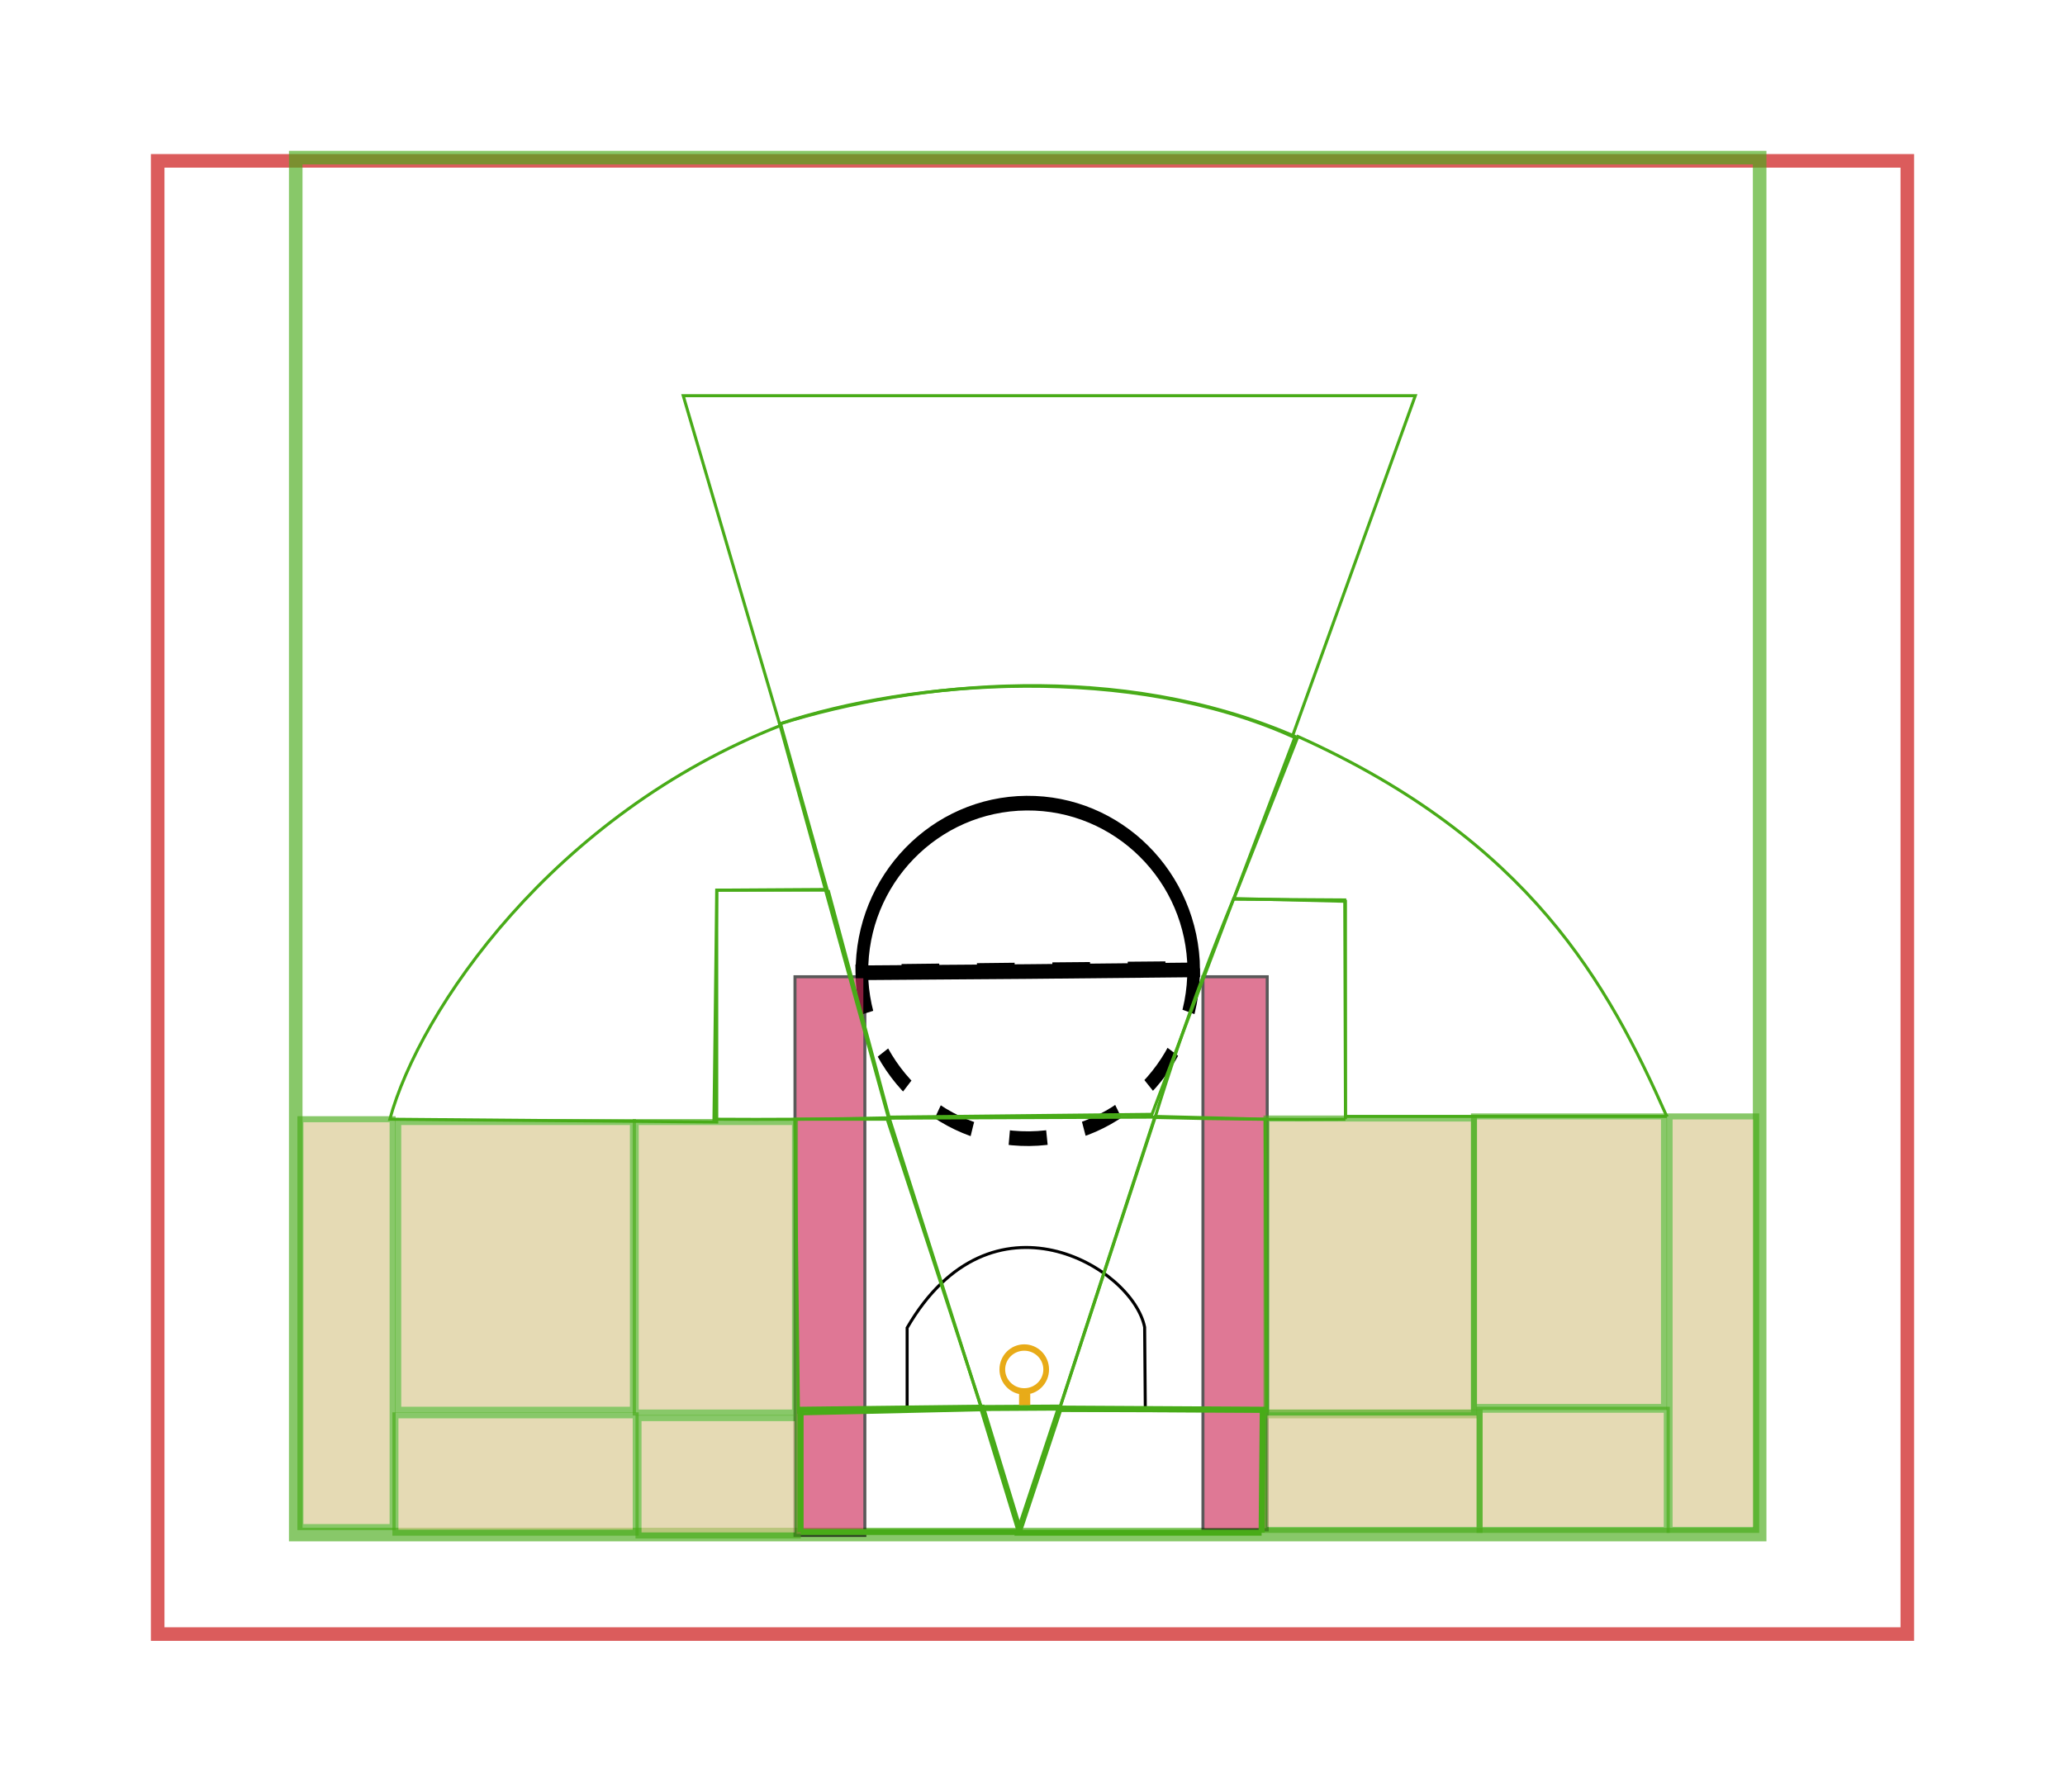
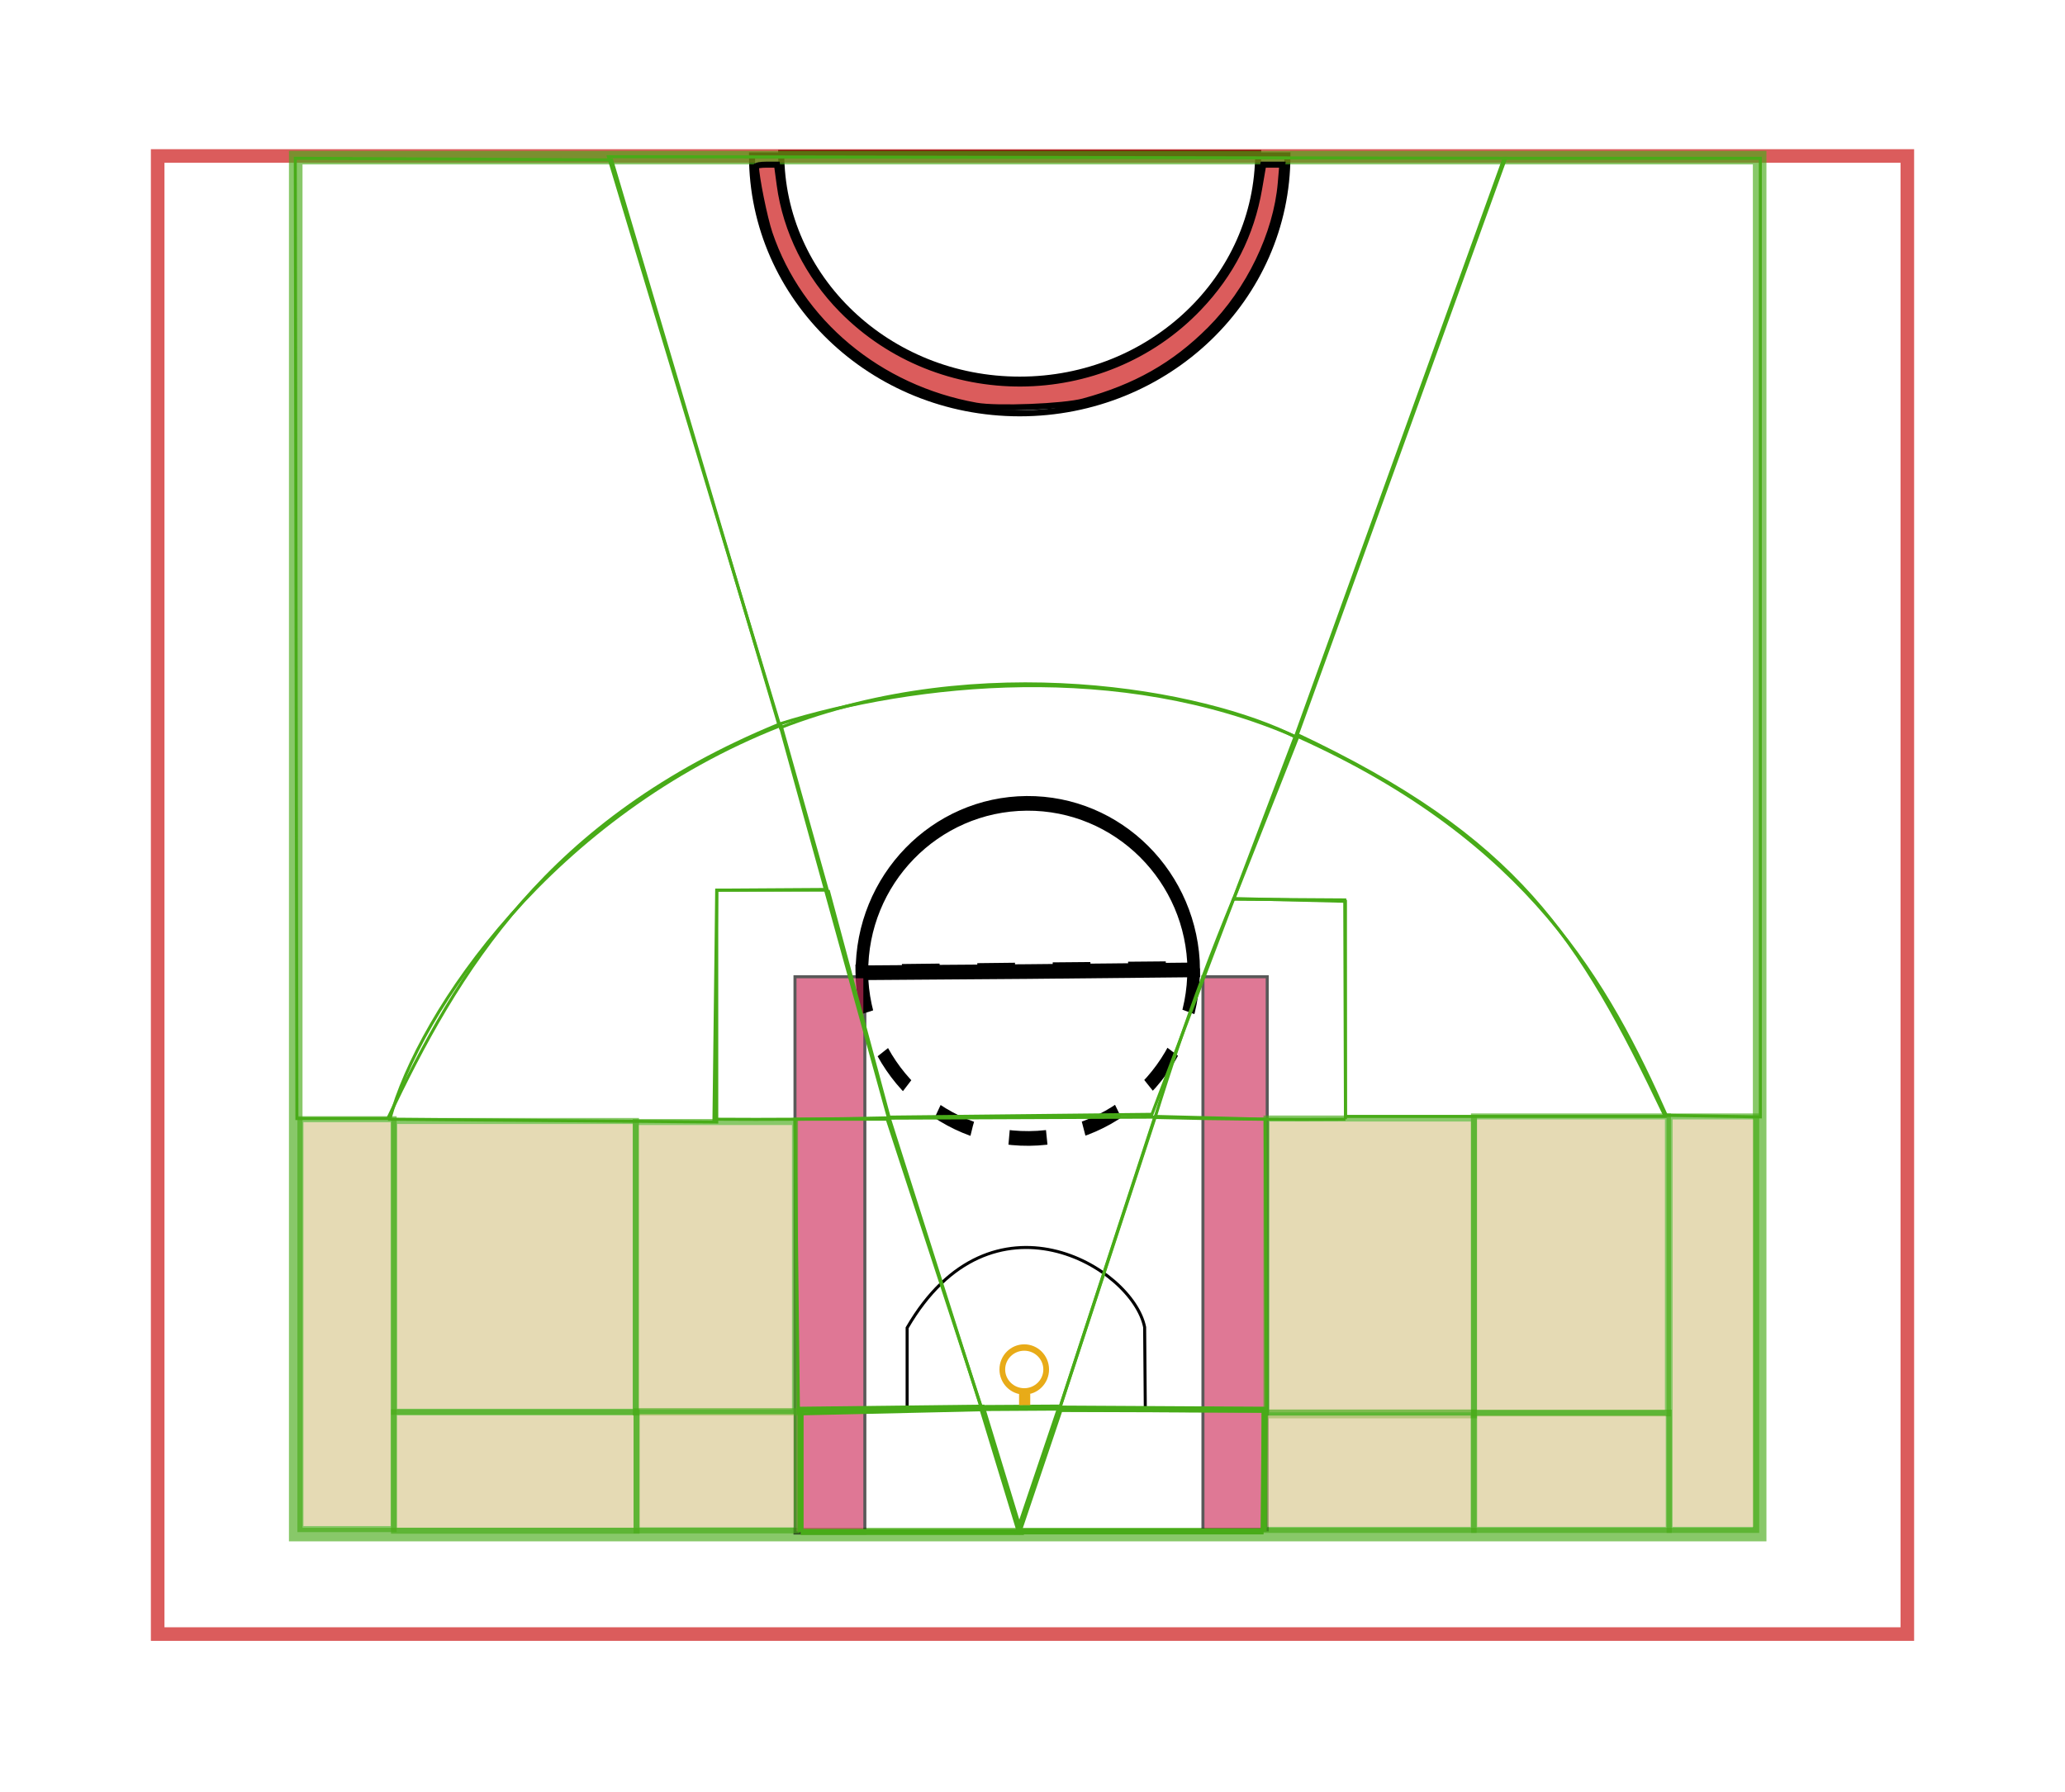
<svg xmlns="http://www.w3.org/2000/svg" width="684.287" height="593.862" id="svg2" version="1.1">
  <defs id="defs4">
    </defs>
  <g id="layer1" transform="translate(0,31.49951)">
+     <path style="fill:none;stroke:#000000;stroke-width:2.102;stroke-linecap:butt;stroke-linejoin:miter;stroke-miterlimit:4;stroke-opacity:1;stroke-dasharray:none;stroke-dashoffset:0" id="path3813" d="m 438.71,47.491 a 93.145,89.919 0 1 1 -186.29,-4e-6 l 93.145,4e-6 z" transform="matrix(0.952381,0,0,0.9507541,8.794163,-25.15198)" />
+     <path style="fill:none;stroke:#000000;stroke-width:2.376;stroke-linecap:butt;stroke-linejoin:miter;stroke-miterlimit:4;stroke-opacity:1;stroke-dasharray:none;stroke-dashoffset:0" id="path3813-1" d="m 438.71,47.491 a 93.145,89.919 0 1 1 -186.29,-4e-6 l 93.145,4e-6 z" transform="matrix(0.8484848,0,0,0.8352419,44.69697,-20.44922)" />
    <path style="fill:none;stroke:#000000;stroke-width:1px;stroke-linecap:butt;stroke-linejoin:miter;stroke-opacity:1" d="m 300.599,466.36 0,-26.253 c 27.867,-48.12 74.691,-20.193 78.704,-0.22 l 0.215,26.361" id="path3038" transform="translate(0,-31.49951)" />
-     <path style="fill:none;stroke:#000000;stroke-width:4.317;stroke-linecap:butt;stroke-linejoin:miter;stroke-miterlimit:4;stroke-opacity:1;stroke-dasharray:none;stroke-dashoffset:0" id="path3827" d="m 312.964,575.407 a 56.944,49.537 0 0 1 113.885,-0.844 l -56.942,0.484 z" transform="matrix(0.965487,0,0,1.125369,-16.53949,-356.62)" />
-     <path style="fill:none;stroke:#000000;stroke-width:4.313;stroke-linecap:butt;stroke-linejoin:miter;stroke-miterlimit:4;stroke-opacity:1;stroke-dasharray:12.938, 12.938;stroke-dashoffset:0" id="path3827-1" d="m 312.964,575.407 a 56.944,49.537 0 0 1 113.885,-0.844 l -56.942,0.484 z" transform="matrix(-0.9655331,0.0013626,-0.0015601,-1.127672,698.6054,937.9458)" />
-     <rect style="opacity:0.64;fill:none;stroke:#c60000;stroke-width:4.5;stroke-linecap:butt;stroke-linejoin:miter;stroke-miterlimit:4;stroke-opacity:1;stroke-dasharray:none;stroke-dashoffset:0" id="rect2996" width="579.787" height="488.298" x="52.25" y="21.814" />
+     <path style="fill:none;stroke:#000000;stroke-width:4.317;stroke-linecap:butt;stroke-linejoin:miter;stroke-miterlimit:4;stroke-opacity:1;stroke-dasharray:none;stroke-dashoffset:0" id="path3827" d="m 312.964,575.407 c -0.228,-27.358 25.081,-49.697 56.53,-49.895 31.393,-0.198 57.048,21.743 57.355,49.052 l -56.942,0.484 z" transform="matrix(0.965487,0,0,1.125369,-16.53949,-356.62)" />
+     <path style="fill:none;stroke:#000000;stroke-width:4.313;stroke-linecap:butt;stroke-linejoin:miter;stroke-miterlimit:4;stroke-opacity:1;stroke-dasharray:12.938, 12.938;stroke-dashoffset:0" id="path3827-1" d="m 312.964,575.407 c -0.228,-27.358 25.081,-49.697 56.53,-49.895 31.393,-0.198 57.048,21.743 57.355,49.052 l -56.942,0.484 z" transform="matrix(-0.9655331,0.0013626,-0.0015601,-1.127672,698.6054,937.9458)" />
+     <rect style="opacity:0.64;fill:none;stroke:#c60000;stroke-width:4.5;stroke-linecap:butt;stroke-linejoin:miter;stroke-miterlimit:4;stroke-opacity:1;stroke-dasharray:none;stroke-dashoffset:0" id="rect2996" width="579.787" height="489.911" x="52.25" y="20.201" />
    <rect style="opacity:0.65;fill:none;stroke:#48ab18;stroke-width:4.5;stroke-linecap:butt;stroke-linejoin:miter;stroke-miterlimit:4;stroke-opacity:1;stroke-dasharray:none;stroke-dashoffset:0" id="rect2998" width="485.106" height="456.383" x="97.995" y="20.75" />
-     <rect style="opacity:0.65;fill:#ce2e5c;fill-opacity:1;fill-rule:nonzero;stroke:#000000;stroke-opacity:1" id="rect3797" width="23.148" height="185.185" x="263.44" y="292.244" />
+     <rect style="opacity:0.65;fill:#ce2e5c;fill-opacity:1;fill-rule:nonzero;stroke:#000000;stroke-width:1;stroke-opacity:1" id="rect3797" width="23.148" height="184.367" x="263.44" y="292.244" />
    <rect style="opacity:0.65;fill:#ce2f5c;fill-opacity:1;fill-rule:nonzero;stroke:#000000;stroke-opacity:1" id="rect3799" width="21.296" height="183.333" x="398.625" y="292.244" />
-     <path style="fill:none;stroke:#e8ab18;stroke-width:2.289;stroke-linecap:butt;stroke-linejoin:miter;stroke-miterlimit:4;stroke-opacity:1;stroke-dasharray:none;stroke-dashoffset:0" id="path3822" d="m 346.296,454.51 a 8.796,7.87 0 1 1 -17.593,0 8.796,7.87 0 1 1 17.593,0 z" transform="matrix(0.8264159,0,0,0.9236413,60.49505,2.605275)" />
+     <path style="fill:none;stroke:#e8ab18;stroke-width:2.289;stroke-linecap:butt;stroke-linejoin:miter;stroke-miterlimit:4;stroke-opacity:1;stroke-dasharray:none;stroke-dashoffset:0" id="path3822" d="m 346.296,454.51 c 0,4.347 -3.938,7.87 -8.796,7.87 -4.858,0 -8.796,-3.524 -8.796,-7.87 0,-4.347 3.938,-7.87 8.796,-7.87 4.858,0 8.796,3.524 8.796,7.87 z" transform="matrix(0.8264159,0,0,0.9236413,60.49505,2.605275)" />
    <path style="fill:none;stroke:#48ab18;stroke-width:2;stroke-linecap:butt;stroke-linejoin:miter;stroke-miterlimit:4;stroke-opacity:1;stroke-dasharray:none" d="m 325.797,435.195 25.094,-0.151" id="path3824" />
    <rect style="fill:#e8ab18;fill-opacity:1;stroke:none" id="rect3826" width="3.704" height="3.704" x="337.692" y="430.533" />
-     <rect style="opacity:0.65;fill:#d7c488;fill-opacity:0.967;fill-rule:nonzero;stroke:#48ab18;stroke-width:2;stroke-linecap:butt;stroke-linejoin:miter;stroke-miterlimit:4;stroke-opacity:1;stroke-dasharray:none;stroke-dashoffset:0" id="A" width="30.556" height="135.185" x="99.551" y="339.466" />
-     <rect style="opacity:0.65;fill:#d7c488;fill-opacity:0.967;fill-rule:nonzero;stroke:#48ab18;stroke-width:2;stroke-linecap:butt;stroke-linejoin:miter;stroke-miterlimit:4;stroke-opacity:1;stroke-dasharray:none;stroke-dashoffset:0" id="G" width="77.778" height="95.37" x="131.958" y="340.392" ry="0" />
+     <path style="fill:#c70000;fill-opacity:0.639;fill-rule:nonzero;stroke:#000000;stroke-width:2;stroke-linecap:butt;stroke-linejoin:miter;stroke-miterlimit:4;stroke-opacity:1;stroke-dasharray:none;stroke-dashoffset:0" d="m 323.492,102.965 c -32.266,-5.773 -58.534,-27.679 -68.49,-57.117 -1.699,-5.025 -4.461,-18.665 -4.489,-22.172 -0.003,-0.33 1.562,-0.599 3.477,-0.599 l 3.482,0 0.909,6.729 c 2.064,15.287 9.372,29.96 20.597,41.358 32.35,32.849 86.526,32.568 118.228,-0.614 10.836,-11.342 17.419,-24.323 20.034,-39.507 l 1.372,-7.966 3.163,0 3.163,0 -0.525,6.153 c -1.434,16.806 -10.492,35.561 -23.436,48.524 -11.811,11.828 -24.672,19.122 -41.992,23.814 -6.473,1.754 -28.626,2.625 -35.493,1.397 z" id="path3835" />
+     <rect style="opacity:0.65;fill:#d7c488;fill-opacity:0.967;fill-rule:nonzero;stroke:#48ab18;stroke-width:2;stroke-linecap:butt;stroke-linejoin:miter;stroke-miterlimit:4;stroke-opacity:1;stroke-dasharray:none;stroke-dashoffset:0" id="A" width="30.89" height="135.854" x="99.551" y="339.466" />
+     <rect style="opacity:0.65;fill:#d7c488;fill-opacity:0.967;fill-rule:nonzero;stroke:#48ab18;stroke-width:2;stroke-linecap:butt;stroke-linejoin:miter;stroke-miterlimit:4;stroke-opacity:1;stroke-dasharray:none;stroke-dashoffset:0" id="G" width="80.119" height="96.374" x="130.621" y="340.058" ry="0" />
    <rect style="opacity:0.65;fill:#d7c488;fill-opacity:0.967;fill-rule:nonzero;stroke:#48ab18;stroke-width:2;stroke-linecap:butt;stroke-linejoin:miter;stroke-miterlimit:4;stroke-opacity:1;stroke-dasharray:none;stroke-dashoffset:0" id="N" width="52.778" height="96.296" x="210.662" y="340.392" />
    <rect style="opacity:0.65;fill:#d7c488;fill-opacity:0.967;fill-rule:nonzero;stroke:#48ab18;stroke-width:2;stroke-linecap:butt;stroke-linejoin:miter;stroke-miterlimit:4;stroke-opacity:1;stroke-dasharray:none;stroke-dashoffset:0" id="Q" width="68.75" height="98.38" x="419.69" y="339.235" />
-     <rect style="opacity:0.65;fill:#d7c488;fill-opacity:0.967;fill-rule:nonzero;stroke:#48ab18;stroke-width:2;stroke-linecap:butt;stroke-linejoin:miter;stroke-miterlimit:4;stroke-opacity:1;stroke-dasharray:none;stroke-dashoffset:0" id="K" width="62.963" height="96.296" x="488.44" y="338.54" />
+     <rect style="opacity:0.65;fill:#d7c488;fill-opacity:0.967;fill-rule:nonzero;stroke:#48ab18;stroke-width:2;stroke-linecap:butt;stroke-linejoin:miter;stroke-miterlimit:4;stroke-opacity:1;stroke-dasharray:none;stroke-dashoffset:0" id="K" width="64.272" height="98.424" x="488.44" y="338.54" />
    <rect style="opacity:0.65;fill:#d7c488;fill-opacity:0.967;fill-rule:nonzero;stroke:#48ab18;stroke-width:2;stroke-linecap:butt;stroke-linejoin:miter;stroke-miterlimit:4;stroke-opacity:1;stroke-dasharray:none;stroke-dashoffset:0" id="E" width="28.704" height="137.037" x="553.255" y="338.54" />
-     <rect style="opacity:0.65;fill:#d7c488;fill-opacity:0.967;fill-rule:nonzero;stroke:#48ab18;stroke-width:2;stroke-linecap:butt;stroke-linejoin:miter;stroke-miterlimit:4;stroke-opacity:1;stroke-dasharray:none;stroke-dashoffset:0" id="L" width="62.037" height="39.815" x="490.292" y="435.762" />
-     <rect style="opacity:0.65;fill:#d7c488;fill-opacity:0.967;fill-rule:nonzero;stroke:#48ab18;stroke-width:2;stroke-linecap:butt;stroke-linejoin:miter;stroke-miterlimit:4;stroke-opacity:1;stroke-dasharray:none;stroke-dashoffset:0" id="R" width="71.296" height="38.889" x="418.995" y="436.688" />
-     <rect style="opacity:0.65;fill:#d7c488;fill-opacity:0.967;fill-rule:nonzero;stroke:#48ab18;stroke-width:2;stroke-linecap:butt;stroke-linejoin:miter;stroke-miterlimit:4;stroke-opacity:1;stroke-dasharray:none;stroke-dashoffset:0" id="F" width="79.63" height="38.889" x="131.032" y="437.614" />
-     <rect style="opacity:0.65;fill:#d7c488;fill-opacity:0.967;fill-rule:nonzero;stroke:#48ab18;stroke-width:2;stroke-linecap:butt;stroke-linejoin:miter;stroke-miterlimit:4;stroke-opacity:1;stroke-dasharray:none;stroke-dashoffset:0" id="M" width="52.778" height="38.889" x="211.588" y="438.54" />
+     <rect style="opacity:0.65;fill:#d7c488;fill-opacity:0.967;fill-rule:nonzero;stroke:#48ab18;stroke-width:2;stroke-linecap:butt;stroke-linejoin:miter;stroke-miterlimit:4;stroke-opacity:1;stroke-dasharray:none;stroke-dashoffset:0" id="L" width="64.492" height="38.833" x="488.491" y="436.744" />
+     <rect style="opacity:0.65;fill:#d7c488;fill-opacity:0.967;fill-rule:nonzero;stroke:#48ab18;stroke-width:2;stroke-linecap:butt;stroke-linejoin:miter;stroke-miterlimit:4;stroke-opacity:1;stroke-dasharray:none;stroke-dashoffset:0" id="R" width="69.332" height="38.889" x="418.995" y="436.688" />
+     <rect style="opacity:0.65;fill:#d7c488;fill-opacity:0.967;fill-rule:nonzero;stroke:#48ab18;stroke-width:2;stroke-linecap:butt;stroke-linejoin:miter;stroke-miterlimit:4;stroke-opacity:1;stroke-dasharray:none;stroke-dashoffset:0" id="F" width="80.39" height="39.235" x="130.561" y="436.613" />
+     <rect style="opacity:0.65;fill:#d7c488;fill-opacity:0.967;fill-rule:nonzero;stroke:#48ab18;stroke-width:2;stroke-linecap:butt;stroke-linejoin:miter;stroke-miterlimit:4;stroke-opacity:1;stroke-dasharray:none;stroke-dashoffset:0" id="M" width="53.098" height="39.491" x="210.94" y="436.249" />
    <path style="fill:none;stroke:#48ab18;stroke-width:2;stroke-linecap:butt;stroke-linejoin:miter;stroke-miterlimit:4;stroke-opacity:1;stroke-dasharray:none" d="m 265.292,476.272 72.685,0 -12.556,-41.204 -60.129,0.694 0,40.509" id="S" />
-     <path style="fill:none;stroke:#48ab18;stroke-width:2;stroke-linecap:butt;stroke-linejoin:miter;stroke-miterlimit:4;stroke-opacity:1;stroke-dasharray:none" d="m 418.07,476.503 0.373,-40.741 -67.309,-0.384 -13.62,41.124 80.556,0" id="W" />
+     <path style="fill:none;stroke:#48ab18;stroke-width:2;stroke-linecap:butt;stroke-linejoin:miter;stroke-miterlimit:4;stroke-opacity:1;stroke-dasharray:none" d="m 418.721,476.084 0.376,-40.326 -67.853,-0.38 -13.73,40.705 81.207,0" id="W" />
    <path style="fill:none;stroke:#48ab18;stroke-width:1px;stroke-linecap:butt;stroke-linejoin:miter;stroke-opacity:1" d="m 274.435,263.54 -36.921,0 -0.926,75.926 c 9.259,0.068 18.519,0.068 27.778,0 10.109,-0.074 20.217,-0.228 30.324,-0.463 l -20.255,-75.463" id="O" />
    <path style="fill:none;stroke:#48ab18;stroke-width:1px;stroke-linecap:butt;stroke-linejoin:miter;stroke-opacity:1" d="m 445.847,339.466 0,-72.222 -37.037,-0.926 c -3.54,8.584 -6.936,17.228 -10.185,25.926 -5.747,15.386 -11.036,30.943 -15.856,46.644 11.456,0.298 22.915,0.491 34.375,0.579 9.568,0.073 19.136,0.073 28.704,0" id="P" />
    <path style="fill:none;stroke:#48ab18;stroke-width:1px;stroke-linecap:butt;stroke-linejoin:miter;stroke-opacity:1" d="m 264.597,437.151 -1.157,-97.685 30.556,0 31.481,96.296 -60.88,1.389" id="T" />
    <path style="fill:none;stroke:#48ab18;stroke-width:1px;stroke-linecap:butt;stroke-linejoin:miter;stroke-opacity:1" d="m 552.329,338.54 -106.481,0 -0.231,-71.759 -36.806,-0.231 21.296,-53.935 c 76.852,34.568 102.778,82.099 122.222,125.926 z" id="J" />
    <path style="fill:none;stroke:#48ab18;stroke-width:1px;stroke-linecap:butt;stroke-linejoin:miter;stroke-opacity:1" d="m 129.181,339.466 108.333,0.926 0,-76.852 36.574,-0.231 -15.278,-54.398 C 183.193,238.54 139.057,303.355 129.181,339.466 z" id="H" />
-     <path style="fill:none;stroke:#48ab18;stroke-width:1px;stroke-linecap:butt;stroke-linejoin:miter;stroke-opacity:1" d="m 226.403,99.651 31.944,108.796 c 44.136,-14.815 116.512,-19.907 169.907,4.167 L 468.995,99.651 z" id="C" />
    <path style="fill:none;stroke:#48ab18;stroke-width:1px;stroke-linecap:butt;stroke-linejoin:miter;stroke-opacity:1" d="m 350.94,435.994 31.944,-97.454 36.343,0.926 0.463,96.759 z" id="V" />
    <path style="fill:none;stroke:#48ab18;stroke-width:1px;stroke-linecap:butt;stroke-linejoin:miter;stroke-opacity:1" d="M 337.977,475.577 294.69,339.119 l 87.963,-0.347 z" id="U" />
    <path style="fill:none;stroke:#48ab18;stroke-width:1px;stroke-linecap:butt;stroke-linejoin:miter;stroke-opacity:1" d="m 258.347,208.447 35.995,130.324 87.384,-0.926 47.454,-125.231 C 371.156,187.306 303.409,194.404 258.347,208.447 z" id="I" />
+     <path style="fill:none;stroke:#48ab18;stroke-width:1px;stroke-linecap:butt;stroke-linejoin:miter;stroke-opacity:1" d="M 258.065,208.599 202.688,21.502 97.849,20.964 98.387,339.244 l 30.108,0 c 23.297,-48.925 52.509,-98.925 129.57,-130.645 z" id="B" />
+     <path style="fill:none;stroke:#48ab18;stroke-width:1px;stroke-linecap:butt;stroke-linejoin:miter;stroke-opacity:1" d="m 201.613,51.926 56.989,189.247 c 66.129,-25.806 140.323,-12.366 170.968,3.226 L 498.925,52.464 z" id="C" transform="translate(0,-31.49951)" />
+     <path style="fill:none;stroke:#48ab18;stroke-width:1px;stroke-linecap:butt;stroke-linejoin:miter;stroke-opacity:1" d="m 429.57,243.324 c 73.477,34.588 93.728,67.025 122.043,126.344 l 31.72,0.538 0,-317.742 -84.946,-2e-6 z" id="D" transform="translate(0,-31.49951)" />
  </g>
</svg>
